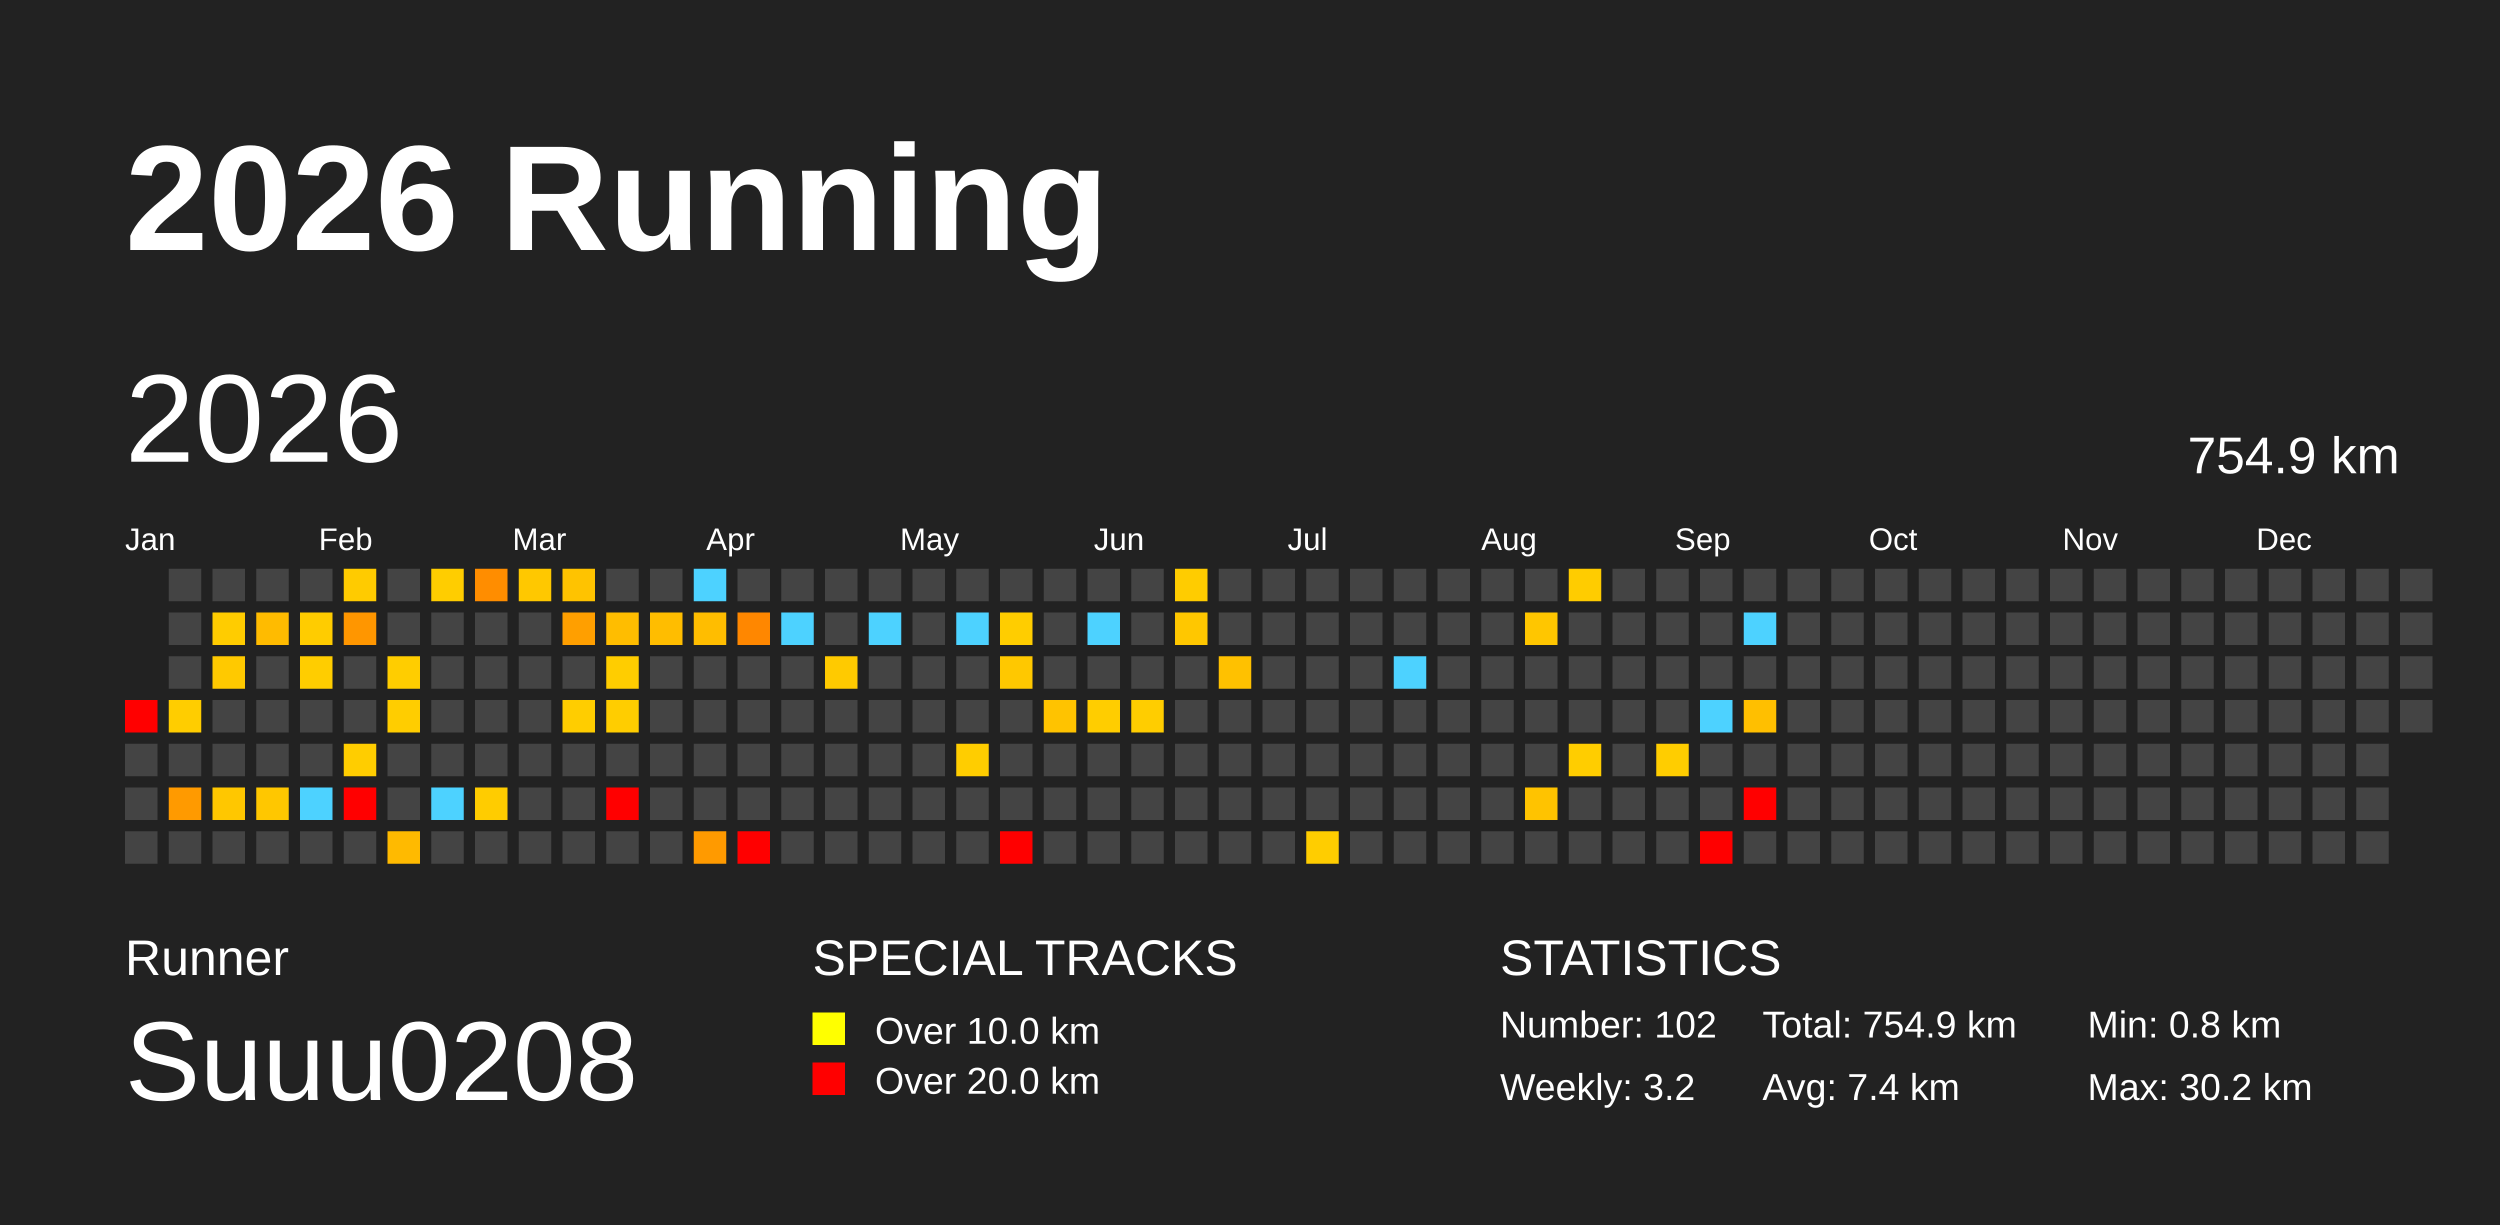
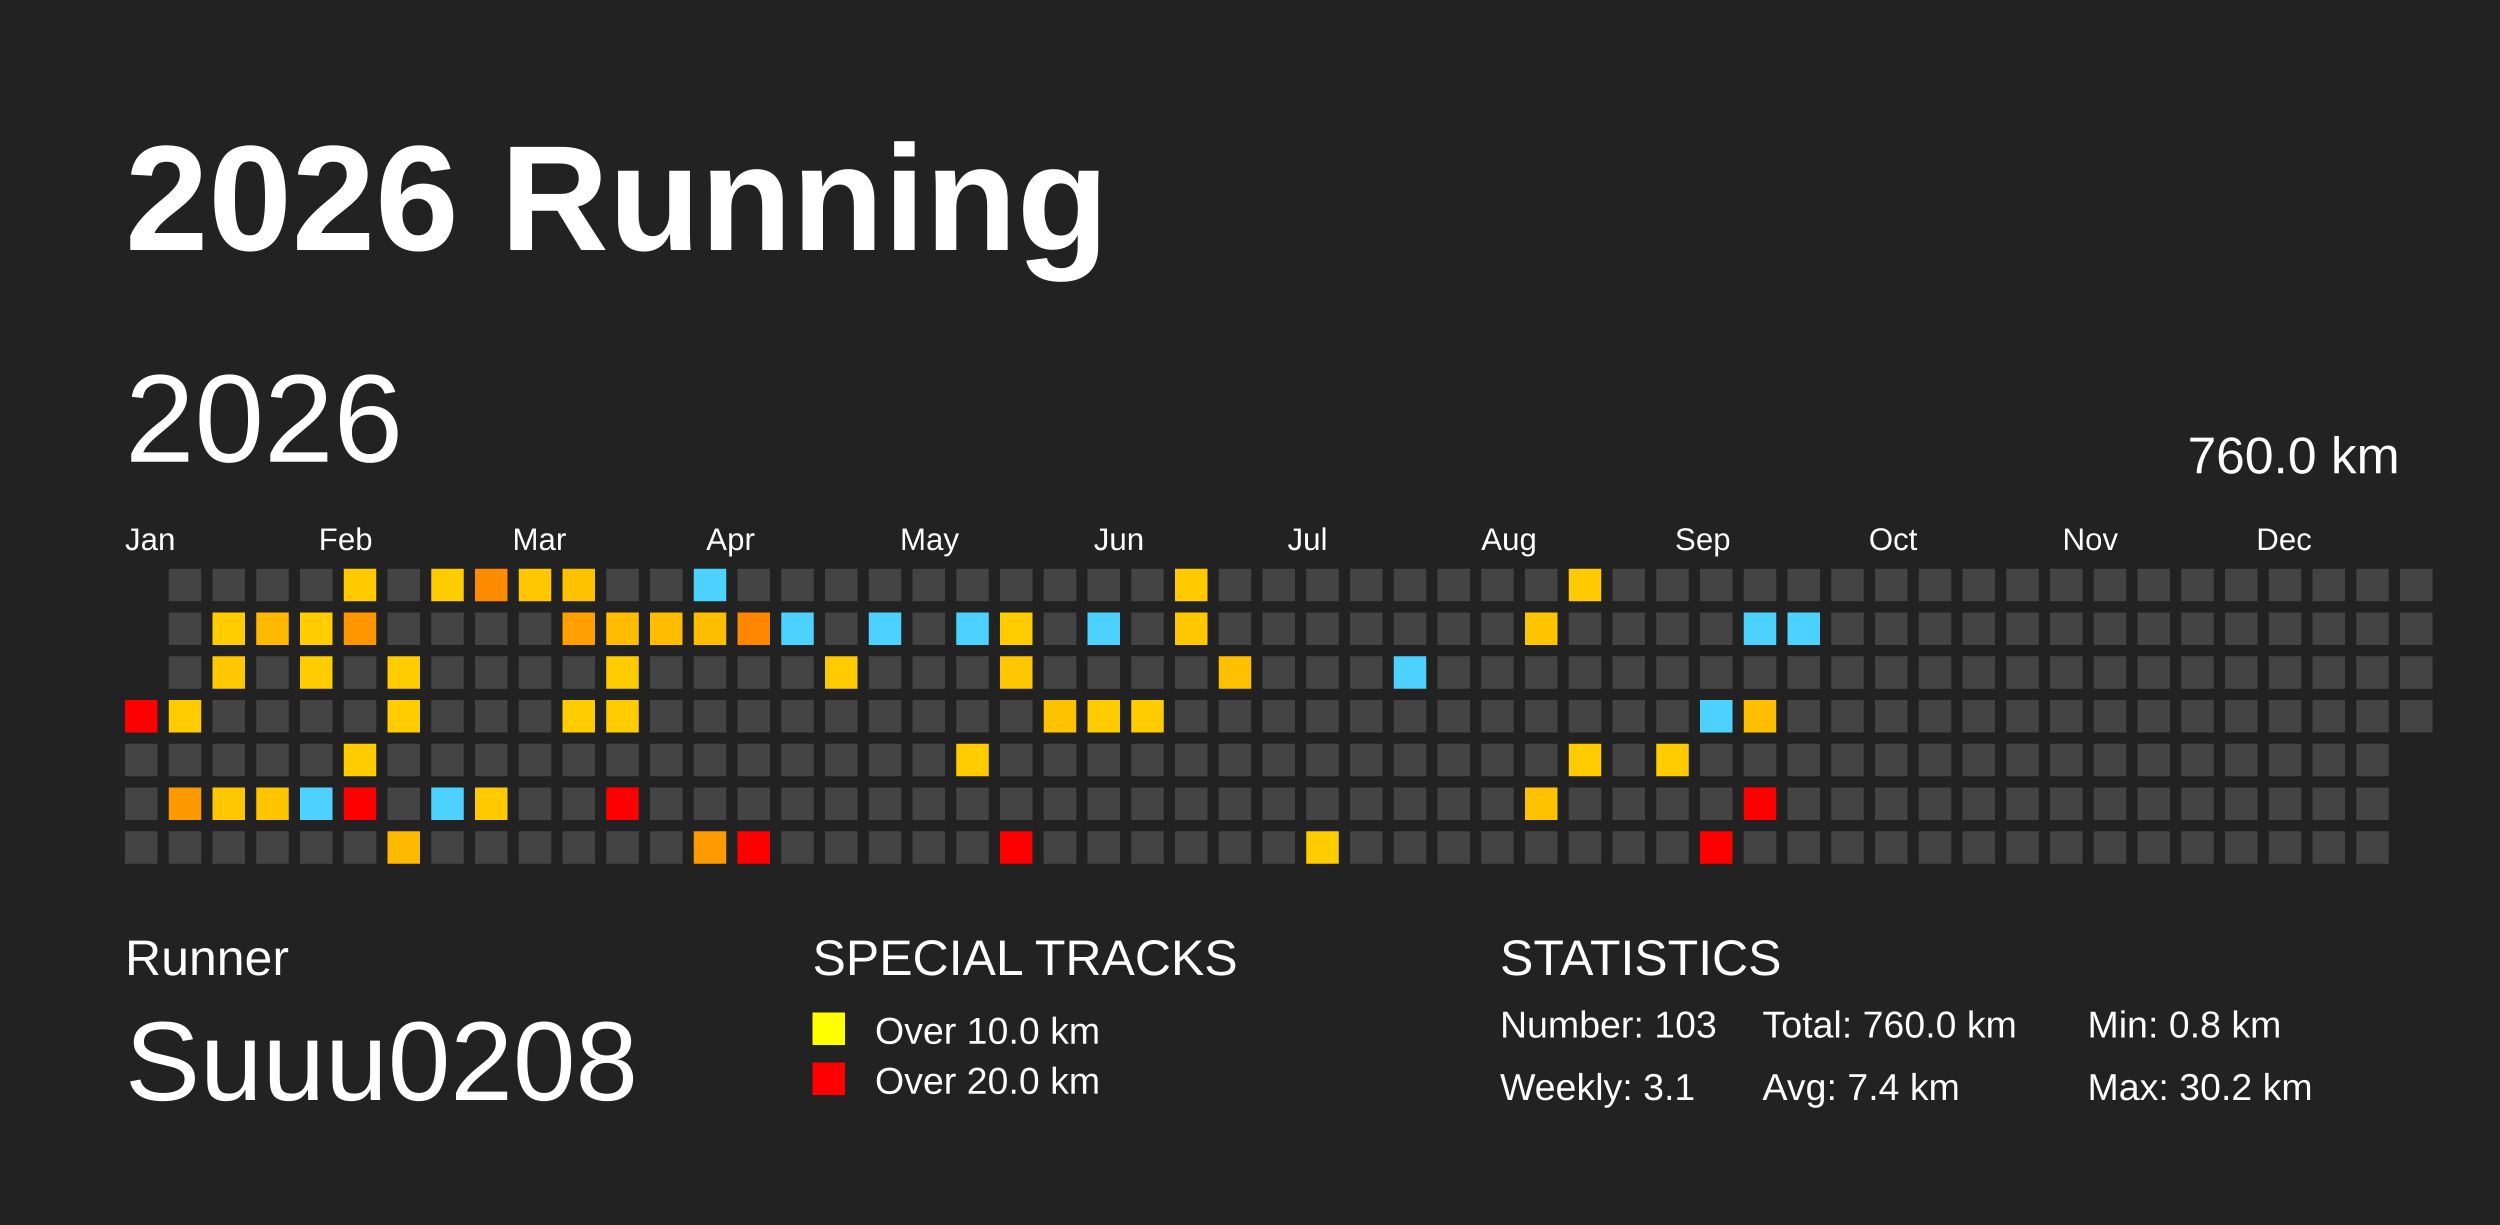
<svg xmlns="http://www.w3.org/2000/svg" baseProfile="full" height="98mm" version="1.1" viewBox="0,0,200,98" width="200mm">
  <defs />
  <rect fill="#222222" height="98" width="200" x="0" y="0" />
  <text fill="#FFFFFF" style="font-size:12px; font-family:Arial; font-weight:bold;" x="10" y="20">2026 Running</text>
  <text fill="#FFFFFF" style="font-size:4px; font-family:Arial" x="10" y="78">Runner</text>
  <text fill="#FFFFFF" style="font-size:9px; font-family:Arial" x="10" y="88">Suuu0208</text>
  <text fill="#FFFFFF" style="font-size:4px; font-family:Arial" x="65" y="78">SPECIAL TRACKS</text>
  <rect fill="yellow" height="2.6" width="2.6" x="65" y="81" />
  <text fill="#FFFFFF" style="font-size:3px; font-family:Arial" x="70" y="83.5">Over 10.0 km</text>
  <rect fill="red" height="2.6" width="2.6" x="65" y="85" />
  <text fill="#FFFFFF" style="font-size:3px; font-family:Arial" x="70" y="87.5">Over 20.0 km</text>
  <text fill="#FFFFFF" style="font-size:4px; font-family:Arial" x="120" y="78">STATISTICS</text>
-   <text fill="#FFFFFF" style="font-size:3px; font-family:Arial" x="120" y="83">Number: 102</text>
-   <text fill="#FFFFFF" style="font-size:3px; font-family:Arial" x="120" y="88">Weekly: 3.2</text>
-   <text fill="#FFFFFF" style="font-size:3px; font-family:Arial" x="141" y="83">Total: 754.9 km</text>
+   <text fill="#FFFFFF" style="font-size:3px; font-family:Arial" x="120" y="83">Number: 103</text>
+   <text fill="#FFFFFF" style="font-size:3px; font-family:Arial" x="120" y="88">Weekly: 3.1</text>
+   <text fill="#FFFFFF" style="font-size:3px; font-family:Arial" x="141" y="83">Total: 760.0 km</text>
  <text fill="#FFFFFF" style="font-size:3px; font-family:Arial" x="141" y="88">Avg: 7.4 km</text>
  <text fill="#FFFFFF" style="font-size:3px; font-family:Arial" x="167" y="83">Min: 0.8 km</text>
  <text fill="#FFFFFF" style="font-size:3px; font-family:Arial" x="167" y="88">Max: 30.2 km</text>
  <text dominant-baseline="hanging" fill="#FFFFFF" style="font-size:10.0px; font-family:Arial;" x="10" y="30">2026</text>
-   <text dominant-baseline="hanging" fill="#FFFFFF" style="font-size:4.125px; font-family:Arial;" x="175" y="35">754.9 km</text>
+   <text dominant-baseline="hanging" fill="#FFFFFF" style="font-size:4.125px; font-family:Arial;" x="175" y="35">760.0 km</text>
  <text fill="#FFFFFF" style="font-size:2.5px; font-family:Arial" x="10.0" y="44">Jan</text>
  <text fill="#FFFFFF" style="font-size:2.5px; font-family:Arial" x="25.5" y="44">Feb</text>
  <text fill="#FFFFFF" style="font-size:2.5px; font-family:Arial" x="41.0" y="44">Mar</text>
  <text fill="#FFFFFF" style="font-size:2.5px; font-family:Arial" x="56.5" y="44">Apr</text>
  <text fill="#FFFFFF" style="font-size:2.5px; font-family:Arial" x="72.0" y="44">May</text>
  <text fill="#FFFFFF" style="font-size:2.5px; font-family:Arial" x="87.5" y="44">Jun</text>
  <text fill="#FFFFFF" style="font-size:2.5px; font-family:Arial" x="103.0" y="44">Jul</text>
  <text fill="#FFFFFF" style="font-size:2.5px; font-family:Arial" x="118.5" y="44">Aug</text>
  <text fill="#FFFFFF" style="font-size:2.5px; font-family:Arial" x="134.0" y="44">Sep</text>
  <text fill="#FFFFFF" style="font-size:2.5px; font-family:Arial" x="149.5" y="44">Oct</text>
  <text fill="#FFFFFF" style="font-size:2.5px; font-family:Arial" x="165.0" y="44">Nov</text>
  <text fill="#FFFFFF" style="font-size:2.5px; font-family:Arial" x="180.5" y="44">Dec</text>
  <rect fill="red" height="2.6" width="2.6" x="10.0" y="56.0" />
  <rect fill="#444444" height="2.6" width="2.6" x="10.0" y="59.5" />
  <rect fill="#444444" height="2.6" width="2.6" x="10.0" y="63.0" />
  <rect fill="#444444" height="2.6" width="2.6" x="10.0" y="66.5" />
  <rect fill="#444444" height="2.6" width="2.6" x="13.5" y="45.5" />
  <rect fill="#444444" height="2.6" width="2.6" x="13.5" y="49.0" />
  <rect fill="#444444" height="2.6" width="2.6" x="13.5" y="52.5" />
-   <rect fill="#ffcd00" height="2.6" width="2.6" x="13.5" y="56.0" />
+   <rect fill="#ffcc00" height="2.6" width="2.6" x="13.5" y="56.0" />
  <rect fill="#444444" height="2.6" width="2.6" x="13.5" y="59.5" />
-   <rect fill="#ff9a00" height="2.6" width="2.6" x="13.5" y="63.0" />
+   <rect fill="#ff9900" height="2.6" width="2.6" x="13.5" y="63.0" />
  <rect fill="#444444" height="2.6" width="2.6" x="13.5" y="66.5" />
  <rect fill="#444444" height="2.6" width="2.6" x="17.0" y="45.5" />
  <rect fill="#ffcc00" height="2.6" width="2.6" x="17.0" y="49.0" />
-   <rect fill="#ffc900" height="2.6" width="2.6" x="17.0" y="52.5" />
+   <rect fill="#ffc800" height="2.6" width="2.6" x="17.0" y="52.5" />
  <rect fill="#444444" height="2.6" width="2.6" x="17.0" y="56.0" />
  <rect fill="#444444" height="2.6" width="2.6" x="17.0" y="59.5" />
  <rect fill="#ffc700" height="2.6" width="2.6" x="17.0" y="63.0" />
  <rect fill="#444444" height="2.6" width="2.6" x="17.0" y="66.5" />
  <rect fill="#444444" height="2.6" width="2.6" x="20.5" y="45.5" />
-   <rect fill="#ffbb00" height="2.6" width="2.6" x="20.5" y="49.0" />
+   <rect fill="#ffba00" height="2.6" width="2.6" x="20.5" y="49.0" />
  <rect fill="#444444" height="2.6" width="2.6" x="20.5" y="52.5" />
  <rect fill="#444444" height="2.6" width="2.6" x="20.5" y="56.0" />
  <rect fill="#444444" height="2.6" width="2.6" x="20.5" y="59.5" />
-   <rect fill="#ffc700" height="2.6" width="2.6" x="20.5" y="63.0" />
+   <rect fill="#ffc600" height="2.6" width="2.6" x="20.5" y="63.0" />
  <rect fill="#444444" height="2.6" width="2.6" x="20.5" y="66.5" />
  <rect fill="#444444" height="2.6" width="2.6" x="24.0" y="45.5" />
  <rect fill="#ffcc00" height="2.6" width="2.6" x="24.0" y="49.0" />
-   <rect fill="#ffcd00" height="2.6" width="2.6" x="24.0" y="52.5" />
+   <rect fill="#ffcc00" height="2.6" width="2.6" x="24.0" y="52.5" />
  <rect fill="#444444" height="2.6" width="2.6" x="24.0" y="56.0" />
  <rect fill="#444444" height="2.6" width="2.6" x="24.0" y="59.5" />
  <rect fill="#4dd2ff" height="2.6" width="2.6" x="24.0" y="63.0" />
  <rect fill="#444444" height="2.6" width="2.6" x="24.0" y="66.5" />
-   <rect fill="#ffcb00" height="2.6" width="2.6" x="27.5" y="45.5" />
-   <rect fill="#ff9600" height="2.6" width="2.6" x="27.5" y="49.0" />
+   <rect fill="#ffca00" height="2.6" width="2.6" x="27.5" y="45.5" />
+   <rect fill="#ff9500" height="2.6" width="2.6" x="27.5" y="49.0" />
  <rect fill="#444444" height="2.6" width="2.6" x="27.5" y="52.5" />
  <rect fill="#444444" height="2.6" width="2.6" x="27.5" y="56.0" />
-   <rect fill="#ffcd00" height="2.6" width="2.6" x="27.5" y="59.5" />
+   <rect fill="#ffcc00" height="2.6" width="2.6" x="27.5" y="59.5" />
  <rect fill="red" height="2.6" width="2.6" x="27.5" y="63.0" />
  <rect fill="#444444" height="2.6" width="2.6" x="27.5" y="66.5" />
  <rect fill="#444444" height="2.6" width="2.6" x="31.0" y="45.5" />
  <rect fill="#444444" height="2.6" width="2.6" x="31.0" y="49.0" />
-   <rect fill="#ffcd00" height="2.6" width="2.6" x="31.0" y="52.5" />
-   <rect fill="#ffcd00" height="2.6" width="2.6" x="31.0" y="56.0" />
+   <rect fill="#ffcc00" height="2.6" width="2.6" x="31.0" y="52.5" />
+   <rect fill="#ffcc00" height="2.6" width="2.6" x="31.0" y="56.0" />
  <rect fill="#444444" height="2.6" width="2.6" x="31.0" y="59.5" />
  <rect fill="#444444" height="2.6" width="2.6" x="31.0" y="63.0" />
  <rect fill="#ffba00" height="2.6" width="2.6" x="31.0" y="66.5" />
-   <rect fill="#ffcd00" height="2.6" width="2.6" x="34.5" y="45.5" />
+   <rect fill="#ffcc00" height="2.6" width="2.6" x="34.5" y="45.5" />
  <rect fill="#444444" height="2.6" width="2.6" x="34.5" y="49.0" />
  <rect fill="#444444" height="2.6" width="2.6" x="34.5" y="52.5" />
  <rect fill="#444444" height="2.6" width="2.6" x="34.5" y="56.0" />
  <rect fill="#444444" height="2.6" width="2.6" x="34.5" y="59.5" />
  <rect fill="#4dd2ff" height="2.6" width="2.6" x="34.5" y="63.0" />
  <rect fill="#444444" height="2.6" width="2.6" x="34.5" y="66.5" />
-   <rect fill="#ff8d00" height="2.6" width="2.6" x="38.0" y="45.5" />
+   <rect fill="#ff8c00" height="2.6" width="2.6" x="38.0" y="45.5" />
  <rect fill="#444444" height="2.6" width="2.6" x="38.0" y="49.0" />
  <rect fill="#444444" height="2.6" width="2.6" x="38.0" y="52.5" />
  <rect fill="#444444" height="2.6" width="2.6" x="38.0" y="56.0" />
  <rect fill="#444444" height="2.6" width="2.6" x="38.0" y="59.5" />
-   <rect fill="#ffcc00" height="2.6" width="2.6" x="38.0" y="63.0" />
+   <rect fill="#ffcb00" height="2.6" width="2.6" x="38.0" y="63.0" />
  <rect fill="#444444" height="2.6" width="2.6" x="38.0" y="66.5" />
-   <rect fill="#ffc800" height="2.6" width="2.6" x="41.5" y="45.5" />
+   <rect fill="#ffc700" height="2.6" width="2.6" x="41.5" y="45.5" />
  <rect fill="#444444" height="2.6" width="2.6" x="41.5" y="49.0" />
  <rect fill="#444444" height="2.6" width="2.6" x="41.5" y="52.5" />
  <rect fill="#444444" height="2.6" width="2.6" x="41.5" y="56.0" />
  <rect fill="#444444" height="2.6" width="2.6" x="41.5" y="59.5" />
  <rect fill="#444444" height="2.6" width="2.6" x="41.5" y="63.0" />
  <rect fill="#444444" height="2.6" width="2.6" x="41.5" y="66.5" />
-   <rect fill="#ffc300" height="2.6" width="2.6" x="45.0" y="45.5" />
+   <rect fill="#ffc200" height="2.6" width="2.6" x="45.0" y="45.5" />
  <rect fill="#ff9f00" height="2.6" width="2.6" x="45.0" y="49.0" />
  <rect fill="#444444" height="2.6" width="2.6" x="45.0" y="52.5" />
-   <rect fill="#ffcd00" height="2.6" width="2.6" x="45.0" y="56.0" />
+   <rect fill="#ffcc00" height="2.6" width="2.6" x="45.0" y="56.0" />
  <rect fill="#444444" height="2.6" width="2.6" x="45.0" y="59.5" />
  <rect fill="#444444" height="2.6" width="2.6" x="45.0" y="63.0" />
  <rect fill="#444444" height="2.6" width="2.6" x="45.0" y="66.5" />
  <rect fill="#444444" height="2.6" width="2.6" x="48.5" y="45.5" />
-   <rect fill="#ffbd00" height="2.6" width="2.6" x="48.5" y="49.0" />
-   <rect fill="#ffcd00" height="2.6" width="2.6" x="48.5" y="52.5" />
-   <rect fill="#ffcd00" height="2.6" width="2.6" x="48.5" y="56.0" />
+   <rect fill="#ffbc00" height="2.6" width="2.6" x="48.5" y="49.0" />
+   <rect fill="#ffcc00" height="2.6" width="2.6" x="48.5" y="52.5" />
+   <rect fill="#ffcc00" height="2.6" width="2.6" x="48.5" y="56.0" />
  <rect fill="#444444" height="2.6" width="2.6" x="48.5" y="59.5" />
  <rect fill="red" height="2.6" width="2.6" x="48.5" y="63.0" />
  <rect fill="#444444" height="2.6" width="2.6" x="48.5" y="66.5" />
  <rect fill="#444444" height="2.6" width="2.6" x="52.0" y="45.5" />
-   <rect fill="#ffbd00" height="2.6" width="2.6" x="52.0" y="49.0" />
+   <rect fill="#ffbc00" height="2.6" width="2.6" x="52.0" y="49.0" />
  <rect fill="#444444" height="2.6" width="2.6" x="52.0" y="52.5" />
  <rect fill="#444444" height="2.6" width="2.6" x="52.0" y="56.0" />
  <rect fill="#444444" height="2.6" width="2.6" x="52.0" y="59.5" />
  <rect fill="#444444" height="2.6" width="2.6" x="52.0" y="63.0" />
  <rect fill="#444444" height="2.6" width="2.6" x="52.0" y="66.5" />
  <rect fill="#4dd2ff" height="2.6" width="2.6" x="55.5" y="45.5" />
  <rect fill="#ffbd00" height="2.6" width="2.6" x="55.5" y="49.0" />
  <rect fill="#444444" height="2.6" width="2.6" x="55.5" y="52.5" />
  <rect fill="#444444" height="2.6" width="2.6" x="55.5" y="56.0" />
  <rect fill="#444444" height="2.6" width="2.6" x="55.5" y="59.5" />
  <rect fill="#444444" height="2.6" width="2.6" x="55.5" y="63.0" />
  <rect fill="#ff9a00" height="2.6" width="2.6" x="55.5" y="66.5" />
  <rect fill="#444444" height="2.6" width="2.6" x="59.0" y="45.5" />
  <rect fill="#ff8700" height="2.6" width="2.6" x="59.0" y="49.0" />
  <rect fill="#444444" height="2.6" width="2.6" x="59.0" y="52.5" />
  <rect fill="#444444" height="2.6" width="2.6" x="59.0" y="56.0" />
  <rect fill="#444444" height="2.6" width="2.6" x="59.0" y="59.5" />
  <rect fill="#444444" height="2.6" width="2.6" x="59.0" y="63.0" />
  <rect fill="red" height="2.6" width="2.6" x="59.0" y="66.5" />
  <rect fill="#444444" height="2.6" width="2.6" x="62.5" y="45.5" />
  <rect fill="#4dd2ff" height="2.6" width="2.6" x="62.5" y="49.0" />
  <rect fill="#444444" height="2.6" width="2.6" x="62.5" y="52.5" />
  <rect fill="#444444" height="2.6" width="2.6" x="62.5" y="56.0" />
  <rect fill="#444444" height="2.6" width="2.6" x="62.5" y="59.5" />
  <rect fill="#444444" height="2.6" width="2.6" x="62.5" y="63.0" />
  <rect fill="#444444" height="2.6" width="2.6" x="62.5" y="66.5" />
  <rect fill="#444444" height="2.6" width="2.6" x="66.0" y="45.5" />
  <rect fill="#444444" height="2.6" width="2.6" x="66.0" y="49.0" />
  <rect fill="#ffca00" height="2.6" width="2.6" x="66.0" y="52.5" />
  <rect fill="#444444" height="2.6" width="2.6" x="66.0" y="56.0" />
  <rect fill="#444444" height="2.6" width="2.6" x="66.0" y="59.5" />
  <rect fill="#444444" height="2.6" width="2.6" x="66.0" y="63.0" />
  <rect fill="#444444" height="2.6" width="2.6" x="66.0" y="66.5" />
  <rect fill="#444444" height="2.6" width="2.6" x="69.5" y="45.5" />
  <rect fill="#4dd2ff" height="2.6" width="2.6" x="69.5" y="49.0" />
  <rect fill="#444444" height="2.6" width="2.6" x="69.5" y="52.5" />
  <rect fill="#444444" height="2.6" width="2.6" x="69.5" y="56.0" />
  <rect fill="#444444" height="2.6" width="2.6" x="69.5" y="59.5" />
  <rect fill="#444444" height="2.6" width="2.6" x="69.5" y="63.0" />
  <rect fill="#444444" height="2.6" width="2.6" x="69.5" y="66.5" />
  <rect fill="#444444" height="2.6" width="2.6" x="73.0" y="45.5" />
  <rect fill="#444444" height="2.6" width="2.6" x="73.0" y="49.0" />
  <rect fill="#444444" height="2.6" width="2.6" x="73.0" y="52.5" />
  <rect fill="#444444" height="2.6" width="2.6" x="73.0" y="56.0" />
  <rect fill="#444444" height="2.6" width="2.6" x="73.0" y="59.5" />
  <rect fill="#444444" height="2.6" width="2.6" x="73.0" y="63.0" />
  <rect fill="#444444" height="2.6" width="2.6" x="73.0" y="66.5" />
  <rect fill="#444444" height="2.6" width="2.6" x="76.5" y="45.5" />
  <rect fill="#4dd2ff" height="2.6" width="2.6" x="76.5" y="49.0" />
  <rect fill="#444444" height="2.6" width="2.6" x="76.5" y="52.5" />
  <rect fill="#444444" height="2.6" width="2.6" x="76.5" y="56.0" />
-   <rect fill="#ffcd00" height="2.6" width="2.6" x="76.5" y="59.5" />
+   <rect fill="#ffcc00" height="2.6" width="2.6" x="76.5" y="59.5" />
  <rect fill="#444444" height="2.6" width="2.6" x="76.5" y="63.0" />
  <rect fill="#444444" height="2.6" width="2.6" x="76.5" y="66.5" />
  <rect fill="#444444" height="2.6" width="2.6" x="80.0" y="45.5" />
-   <rect fill="#ffcd00" height="2.6" width="2.6" x="80.0" y="49.0" />
-   <rect fill="#ffc800" height="2.6" width="2.6" x="80.0" y="52.5" />
+   <rect fill="#ffcc00" height="2.6" width="2.6" x="80.0" y="49.0" />
+   <rect fill="#ffc700" height="2.6" width="2.6" x="80.0" y="52.5" />
  <rect fill="#444444" height="2.6" width="2.6" x="80.0" y="56.0" />
  <rect fill="#444444" height="2.6" width="2.6" x="80.0" y="59.5" />
  <rect fill="#444444" height="2.6" width="2.6" x="80.0" y="63.0" />
  <rect fill="red" height="2.6" width="2.6" x="80.0" y="66.5" />
  <rect fill="#444444" height="2.6" width="2.6" x="83.5" y="45.5" />
  <rect fill="#444444" height="2.6" width="2.6" x="83.5" y="49.0" />
  <rect fill="#444444" height="2.6" width="2.6" x="83.5" y="52.5" />
-   <rect fill="#ffc300" height="2.6" width="2.6" x="83.5" y="56.0" />
+   <rect fill="#ffc200" height="2.6" width="2.6" x="83.5" y="56.0" />
  <rect fill="#444444" height="2.6" width="2.6" x="83.5" y="59.5" />
  <rect fill="#444444" height="2.6" width="2.6" x="83.5" y="63.0" />
  <rect fill="#444444" height="2.6" width="2.6" x="83.5" y="66.5" />
  <rect fill="#444444" height="2.6" width="2.6" x="87.0" y="45.5" />
  <rect fill="#4dd2ff" height="2.6" width="2.6" x="87.0" y="49.0" />
  <rect fill="#444444" height="2.6" width="2.6" x="87.0" y="52.5" />
-   <rect fill="#ffcd00" height="2.6" width="2.6" x="87.0" y="56.0" />
+   <rect fill="#ffcc00" height="2.6" width="2.6" x="87.0" y="56.0" />
  <rect fill="#444444" height="2.6" width="2.6" x="87.0" y="59.5" />
  <rect fill="#444444" height="2.6" width="2.6" x="87.0" y="63.0" />
  <rect fill="#444444" height="2.6" width="2.6" x="87.0" y="66.5" />
  <rect fill="#444444" height="2.6" width="2.6" x="90.5" y="45.5" />
  <rect fill="#444444" height="2.6" width="2.6" x="90.5" y="49.0" />
  <rect fill="#444444" height="2.6" width="2.6" x="90.5" y="52.5" />
-   <rect fill="#ffcd00" height="2.6" width="2.6" x="90.5" y="56.0" />
+   <rect fill="#ffcc00" height="2.6" width="2.6" x="90.5" y="56.0" />
  <rect fill="#444444" height="2.6" width="2.6" x="90.5" y="59.5" />
  <rect fill="#444444" height="2.6" width="2.6" x="90.5" y="63.0" />
  <rect fill="#444444" height="2.6" width="2.6" x="90.5" y="66.5" />
-   <rect fill="#ffcc00" height="2.6" width="2.6" x="94.0" y="45.5" />
+   <rect fill="#ffcb00" height="2.6" width="2.6" x="94.0" y="45.5" />
  <rect fill="#ffc700" height="2.6" width="2.6" x="94.0" y="49.0" />
  <rect fill="#444444" height="2.6" width="2.6" x="94.0" y="52.5" />
  <rect fill="#444444" height="2.6" width="2.6" x="94.0" y="56.0" />
  <rect fill="#444444" height="2.6" width="2.6" x="94.0" y="59.5" />
  <rect fill="#444444" height="2.6" width="2.6" x="94.0" y="63.0" />
  <rect fill="#444444" height="2.6" width="2.6" x="94.0" y="66.5" />
  <rect fill="#444444" height="2.6" width="2.6" x="97.5" y="45.5" />
  <rect fill="#444444" height="2.6" width="2.6" x="97.5" y="49.0" />
-   <rect fill="#ffc100" height="2.6" width="2.6" x="97.5" y="52.5" />
+   <rect fill="#ffc000" height="2.6" width="2.6" x="97.5" y="52.5" />
  <rect fill="#444444" height="2.6" width="2.6" x="97.5" y="56.0" />
  <rect fill="#444444" height="2.6" width="2.6" x="97.5" y="59.5" />
  <rect fill="#444444" height="2.6" width="2.6" x="97.5" y="63.0" />
  <rect fill="#444444" height="2.6" width="2.6" x="97.5" y="66.5" />
  <rect fill="#444444" height="2.6" width="2.6" x="101.0" y="45.5" />
  <rect fill="#444444" height="2.6" width="2.6" x="101.0" y="49.0" />
  <rect fill="#444444" height="2.6" width="2.6" x="101.0" y="52.5" />
  <rect fill="#444444" height="2.6" width="2.6" x="101.0" y="56.0" />
  <rect fill="#444444" height="2.6" width="2.6" x="101.0" y="59.5" />
  <rect fill="#444444" height="2.6" width="2.6" x="101.0" y="63.0" />
  <rect fill="#444444" height="2.6" width="2.6" x="101.0" y="66.5" />
  <rect fill="#444444" height="2.6" width="2.6" x="104.5" y="45.5" />
  <rect fill="#444444" height="2.6" width="2.6" x="104.5" y="49.0" />
  <rect fill="#444444" height="2.6" width="2.6" x="104.5" y="52.5" />
  <rect fill="#444444" height="2.6" width="2.6" x="104.5" y="56.0" />
  <rect fill="#444444" height="2.6" width="2.6" x="104.5" y="59.5" />
  <rect fill="#444444" height="2.6" width="2.6" x="104.5" y="63.0" />
-   <rect fill="#ffcd00" height="2.6" width="2.6" x="104.5" y="66.5" />
+   <rect fill="#ffcc00" height="2.6" width="2.6" x="104.5" y="66.5" />
  <rect fill="#444444" height="2.6" width="2.6" x="108.0" y="45.5" />
  <rect fill="#444444" height="2.6" width="2.6" x="108.0" y="49.0" />
  <rect fill="#444444" height="2.6" width="2.6" x="108.0" y="52.5" />
  <rect fill="#444444" height="2.6" width="2.6" x="108.0" y="56.0" />
  <rect fill="#444444" height="2.6" width="2.6" x="108.0" y="59.5" />
  <rect fill="#444444" height="2.6" width="2.6" x="108.0" y="63.0" />
  <rect fill="#444444" height="2.6" width="2.6" x="108.0" y="66.5" />
  <rect fill="#444444" height="2.6" width="2.6" x="111.5" y="45.5" />
  <rect fill="#444444" height="2.6" width="2.6" x="111.5" y="49.0" />
  <rect fill="#4dd2ff" height="2.6" width="2.6" x="111.5" y="52.5" />
  <rect fill="#444444" height="2.6" width="2.6" x="111.5" y="56.0" />
  <rect fill="#444444" height="2.6" width="2.6" x="111.5" y="59.5" />
  <rect fill="#444444" height="2.6" width="2.6" x="111.5" y="63.0" />
  <rect fill="#444444" height="2.6" width="2.6" x="111.5" y="66.5" />
  <rect fill="#444444" height="2.6" width="2.6" x="115.0" y="45.5" />
  <rect fill="#444444" height="2.6" width="2.6" x="115.0" y="49.0" />
  <rect fill="#444444" height="2.6" width="2.6" x="115.0" y="52.5" />
  <rect fill="#444444" height="2.6" width="2.6" x="115.0" y="56.0" />
  <rect fill="#444444" height="2.6" width="2.6" x="115.0" y="59.5" />
  <rect fill="#444444" height="2.6" width="2.6" x="115.0" y="63.0" />
  <rect fill="#444444" height="2.6" width="2.6" x="115.0" y="66.5" />
  <rect fill="#444444" height="2.6" width="2.6" x="118.5" y="45.5" />
  <rect fill="#444444" height="2.6" width="2.6" x="118.5" y="49.0" />
  <rect fill="#444444" height="2.6" width="2.6" x="118.5" y="52.5" />
  <rect fill="#444444" height="2.6" width="2.6" x="118.5" y="56.0" />
  <rect fill="#444444" height="2.6" width="2.6" x="118.5" y="59.5" />
  <rect fill="#444444" height="2.6" width="2.6" x="118.5" y="63.0" />
  <rect fill="#444444" height="2.6" width="2.6" x="118.5" y="66.5" />
  <rect fill="#444444" height="2.6" width="2.6" x="122.0" y="45.5" />
-   <rect fill="#ffc600" height="2.6" width="2.6" x="122.0" y="49.0" />
+   <rect fill="#ffc500" height="2.6" width="2.6" x="122.0" y="49.0" />
  <rect fill="#444444" height="2.6" width="2.6" x="122.0" y="52.5" />
  <rect fill="#444444" height="2.6" width="2.6" x="122.0" y="56.0" />
  <rect fill="#444444" height="2.6" width="2.6" x="122.0" y="59.5" />
-   <rect fill="#ffc300" height="2.6" width="2.6" x="122.0" y="63.0" />
+   <rect fill="#ffc200" height="2.6" width="2.6" x="122.0" y="63.0" />
  <rect fill="#444444" height="2.6" width="2.6" x="122.0" y="66.5" />
-   <rect fill="#ffcc00" height="2.6" width="2.6" x="125.5" y="45.5" />
+   <rect fill="#ffcb00" height="2.6" width="2.6" x="125.5" y="45.5" />
  <rect fill="#444444" height="2.6" width="2.6" x="125.5" y="49.0" />
  <rect fill="#444444" height="2.6" width="2.6" x="125.5" y="52.5" />
  <rect fill="#444444" height="2.6" width="2.6" x="125.5" y="56.0" />
-   <rect fill="#ffcd00" height="2.6" width="2.6" x="125.5" y="59.5" />
+   <rect fill="#ffcc00" height="2.6" width="2.6" x="125.5" y="59.5" />
  <rect fill="#444444" height="2.6" width="2.6" x="125.5" y="63.0" />
  <rect fill="#444444" height="2.6" width="2.6" x="125.5" y="66.5" />
  <rect fill="#444444" height="2.6" width="2.6" x="129.0" y="45.5" />
  <rect fill="#444444" height="2.6" width="2.6" x="129.0" y="49.0" />
  <rect fill="#444444" height="2.6" width="2.6" x="129.0" y="52.5" />
  <rect fill="#444444" height="2.6" width="2.6" x="129.0" y="56.0" />
  <rect fill="#444444" height="2.6" width="2.6" x="129.0" y="59.5" />
  <rect fill="#444444" height="2.6" width="2.6" x="129.0" y="63.0" />
  <rect fill="#444444" height="2.6" width="2.6" x="129.0" y="66.5" />
  <rect fill="#444444" height="2.6" width="2.6" x="132.5" y="45.5" />
  <rect fill="#444444" height="2.6" width="2.6" x="132.5" y="49.0" />
  <rect fill="#444444" height="2.6" width="2.6" x="132.5" y="52.5" />
  <rect fill="#444444" height="2.6" width="2.6" x="132.5" y="56.0" />
-   <rect fill="#ffcd00" height="2.6" width="2.6" x="132.5" y="59.5" />
+   <rect fill="#ffcc00" height="2.6" width="2.6" x="132.5" y="59.5" />
  <rect fill="#444444" height="2.6" width="2.6" x="132.5" y="63.0" />
  <rect fill="#444444" height="2.6" width="2.6" x="132.5" y="66.5" />
  <rect fill="#444444" height="2.6" width="2.6" x="136.0" y="45.5" />
  <rect fill="#444444" height="2.6" width="2.6" x="136.0" y="49.0" />
  <rect fill="#444444" height="2.6" width="2.6" x="136.0" y="52.5" />
  <rect fill="#4dd2ff" height="2.6" width="2.6" x="136.0" y="56.0" />
  <rect fill="#444444" height="2.6" width="2.6" x="136.0" y="59.5" />
  <rect fill="#444444" height="2.6" width="2.6" x="136.0" y="63.0" />
  <rect fill="red" height="2.6" width="2.6" x="136.0" y="66.5" />
  <rect fill="#444444" height="2.6" width="2.6" x="139.5" y="45.5" />
  <rect fill="#4dd2ff" height="2.6" width="2.6" x="139.5" y="49.0" />
  <rect fill="#444444" height="2.6" width="2.6" x="139.5" y="52.5" />
-   <rect fill="#ffbf00" height="2.6" width="2.6" x="139.5" y="56.0" />
+   <rect fill="#ffbe00" height="2.6" width="2.6" x="139.5" y="56.0" />
  <rect fill="#444444" height="2.6" width="2.6" x="139.5" y="59.5" />
  <rect fill="red" height="2.6" width="2.6" x="139.5" y="63.0" />
  <rect fill="#444444" height="2.6" width="2.6" x="139.5" y="66.5" />
  <rect fill="#444444" height="2.6" width="2.6" x="143.0" y="45.5" />
-   <rect fill="#444444" height="2.6" width="2.6" x="143.0" y="49.0" />
+   <rect fill="#4dd2ff" height="2.6" width="2.6" x="143.0" y="49.0" />
  <rect fill="#444444" height="2.6" width="2.6" x="143.0" y="52.5" />
  <rect fill="#444444" height="2.6" width="2.6" x="143.0" y="56.0" />
  <rect fill="#444444" height="2.6" width="2.6" x="143.0" y="59.5" />
  <rect fill="#444444" height="2.6" width="2.6" x="143.0" y="63.0" />
  <rect fill="#444444" height="2.6" width="2.6" x="143.0" y="66.5" />
  <rect fill="#444444" height="2.6" width="2.6" x="146.5" y="45.5" />
  <rect fill="#444444" height="2.6" width="2.6" x="146.5" y="49.0" />
  <rect fill="#444444" height="2.6" width="2.6" x="146.5" y="52.5" />
  <rect fill="#444444" height="2.6" width="2.6" x="146.5" y="56.0" />
  <rect fill="#444444" height="2.6" width="2.6" x="146.5" y="59.5" />
  <rect fill="#444444" height="2.6" width="2.6" x="146.5" y="63.0" />
  <rect fill="#444444" height="2.6" width="2.6" x="146.5" y="66.5" />
  <rect fill="#444444" height="2.6" width="2.6" x="150.0" y="45.5" />
  <rect fill="#444444" height="2.6" width="2.6" x="150.0" y="49.0" />
  <rect fill="#444444" height="2.6" width="2.6" x="150.0" y="52.5" />
  <rect fill="#444444" height="2.6" width="2.6" x="150.0" y="56.0" />
  <rect fill="#444444" height="2.6" width="2.6" x="150.0" y="59.5" />
  <rect fill="#444444" height="2.6" width="2.6" x="150.0" y="63.0" />
  <rect fill="#444444" height="2.6" width="2.6" x="150.0" y="66.5" />
  <rect fill="#444444" height="2.6" width="2.6" x="153.5" y="45.5" />
  <rect fill="#444444" height="2.6" width="2.6" x="153.5" y="49.0" />
  <rect fill="#444444" height="2.6" width="2.6" x="153.5" y="52.5" />
  <rect fill="#444444" height="2.6" width="2.6" x="153.5" y="56.0" />
  <rect fill="#444444" height="2.6" width="2.6" x="153.5" y="59.5" />
  <rect fill="#444444" height="2.6" width="2.6" x="153.5" y="63.0" />
  <rect fill="#444444" height="2.6" width="2.6" x="153.5" y="66.5" />
  <rect fill="#444444" height="2.6" width="2.6" x="157.0" y="45.5" />
  <rect fill="#444444" height="2.6" width="2.6" x="157.0" y="49.0" />
  <rect fill="#444444" height="2.6" width="2.6" x="157.0" y="52.5" />
  <rect fill="#444444" height="2.6" width="2.6" x="157.0" y="56.0" />
  <rect fill="#444444" height="2.6" width="2.6" x="157.0" y="59.5" />
  <rect fill="#444444" height="2.6" width="2.6" x="157.0" y="63.0" />
  <rect fill="#444444" height="2.6" width="2.6" x="157.0" y="66.5" />
  <rect fill="#444444" height="2.6" width="2.6" x="160.5" y="45.5" />
  <rect fill="#444444" height="2.6" width="2.6" x="160.5" y="49.0" />
  <rect fill="#444444" height="2.6" width="2.6" x="160.5" y="52.5" />
  <rect fill="#444444" height="2.6" width="2.6" x="160.5" y="56.0" />
  <rect fill="#444444" height="2.6" width="2.6" x="160.5" y="59.5" />
  <rect fill="#444444" height="2.6" width="2.6" x="160.5" y="63.0" />
  <rect fill="#444444" height="2.6" width="2.6" x="160.5" y="66.5" />
  <rect fill="#444444" height="2.6" width="2.6" x="164.0" y="45.5" />
  <rect fill="#444444" height="2.6" width="2.6" x="164.0" y="49.0" />
  <rect fill="#444444" height="2.6" width="2.6" x="164.0" y="52.5" />
  <rect fill="#444444" height="2.6" width="2.6" x="164.0" y="56.0" />
  <rect fill="#444444" height="2.6" width="2.6" x="164.0" y="59.5" />
  <rect fill="#444444" height="2.6" width="2.6" x="164.0" y="63.0" />
  <rect fill="#444444" height="2.6" width="2.6" x="164.0" y="66.5" />
  <rect fill="#444444" height="2.6" width="2.6" x="167.5" y="45.5" />
  <rect fill="#444444" height="2.6" width="2.6" x="167.5" y="49.0" />
  <rect fill="#444444" height="2.6" width="2.6" x="167.5" y="52.5" />
  <rect fill="#444444" height="2.6" width="2.6" x="167.5" y="56.0" />
  <rect fill="#444444" height="2.6" width="2.6" x="167.5" y="59.5" />
  <rect fill="#444444" height="2.6" width="2.6" x="167.5" y="63.0" />
  <rect fill="#444444" height="2.6" width="2.6" x="167.5" y="66.5" />
  <rect fill="#444444" height="2.6" width="2.6" x="171.0" y="45.5" />
  <rect fill="#444444" height="2.6" width="2.6" x="171.0" y="49.0" />
  <rect fill="#444444" height="2.6" width="2.6" x="171.0" y="52.5" />
  <rect fill="#444444" height="2.6" width="2.6" x="171.0" y="56.0" />
  <rect fill="#444444" height="2.6" width="2.6" x="171.0" y="59.5" />
  <rect fill="#444444" height="2.6" width="2.6" x="171.0" y="63.0" />
  <rect fill="#444444" height="2.6" width="2.6" x="171.0" y="66.5" />
  <rect fill="#444444" height="2.6" width="2.6" x="174.5" y="45.5" />
  <rect fill="#444444" height="2.6" width="2.6" x="174.5" y="49.0" />
  <rect fill="#444444" height="2.6" width="2.6" x="174.5" y="52.5" />
  <rect fill="#444444" height="2.6" width="2.6" x="174.5" y="56.0" />
  <rect fill="#444444" height="2.6" width="2.6" x="174.5" y="59.5" />
  <rect fill="#444444" height="2.6" width="2.6" x="174.5" y="63.0" />
  <rect fill="#444444" height="2.6" width="2.6" x="174.5" y="66.5" />
  <rect fill="#444444" height="2.6" width="2.6" x="178.0" y="45.5" />
  <rect fill="#444444" height="2.6" width="2.6" x="178.0" y="49.0" />
  <rect fill="#444444" height="2.6" width="2.6" x="178.0" y="52.5" />
  <rect fill="#444444" height="2.6" width="2.6" x="178.0" y="56.0" />
  <rect fill="#444444" height="2.6" width="2.6" x="178.0" y="59.5" />
  <rect fill="#444444" height="2.6" width="2.6" x="178.0" y="63.0" />
  <rect fill="#444444" height="2.6" width="2.6" x="178.0" y="66.5" />
  <rect fill="#444444" height="2.6" width="2.6" x="181.5" y="45.5" />
  <rect fill="#444444" height="2.6" width="2.6" x="181.5" y="49.0" />
  <rect fill="#444444" height="2.6" width="2.6" x="181.5" y="52.5" />
  <rect fill="#444444" height="2.6" width="2.6" x="181.5" y="56.0" />
  <rect fill="#444444" height="2.6" width="2.6" x="181.5" y="59.5" />
  <rect fill="#444444" height="2.6" width="2.6" x="181.5" y="63.0" />
  <rect fill="#444444" height="2.6" width="2.6" x="181.5" y="66.5" />
  <rect fill="#444444" height="2.6" width="2.6" x="185.0" y="45.5" />
  <rect fill="#444444" height="2.6" width="2.6" x="185.0" y="49.0" />
  <rect fill="#444444" height="2.6" width="2.6" x="185.0" y="52.5" />
  <rect fill="#444444" height="2.6" width="2.6" x="185.0" y="56.0" />
  <rect fill="#444444" height="2.6" width="2.6" x="185.0" y="59.5" />
  <rect fill="#444444" height="2.6" width="2.6" x="185.0" y="63.0" />
  <rect fill="#444444" height="2.6" width="2.6" x="185.0" y="66.5" />
  <rect fill="#444444" height="2.6" width="2.6" x="188.5" y="45.5" />
  <rect fill="#444444" height="2.6" width="2.6" x="188.5" y="49.0" />
  <rect fill="#444444" height="2.6" width="2.6" x="188.5" y="52.5" />
  <rect fill="#444444" height="2.6" width="2.6" x="188.5" y="56.0" />
  <rect fill="#444444" height="2.6" width="2.6" x="188.5" y="59.5" />
  <rect fill="#444444" height="2.6" width="2.6" x="188.5" y="63.0" />
  <rect fill="#444444" height="2.6" width="2.6" x="188.5" y="66.5" />
  <rect fill="#444444" height="2.6" width="2.6" x="192.0" y="45.5" />
  <rect fill="#444444" height="2.6" width="2.6" x="192.0" y="49.0" />
  <rect fill="#444444" height="2.6" width="2.6" x="192.0" y="52.5" />
  <rect fill="#444444" height="2.6" width="2.6" x="192.0" y="56.0" />
</svg>
